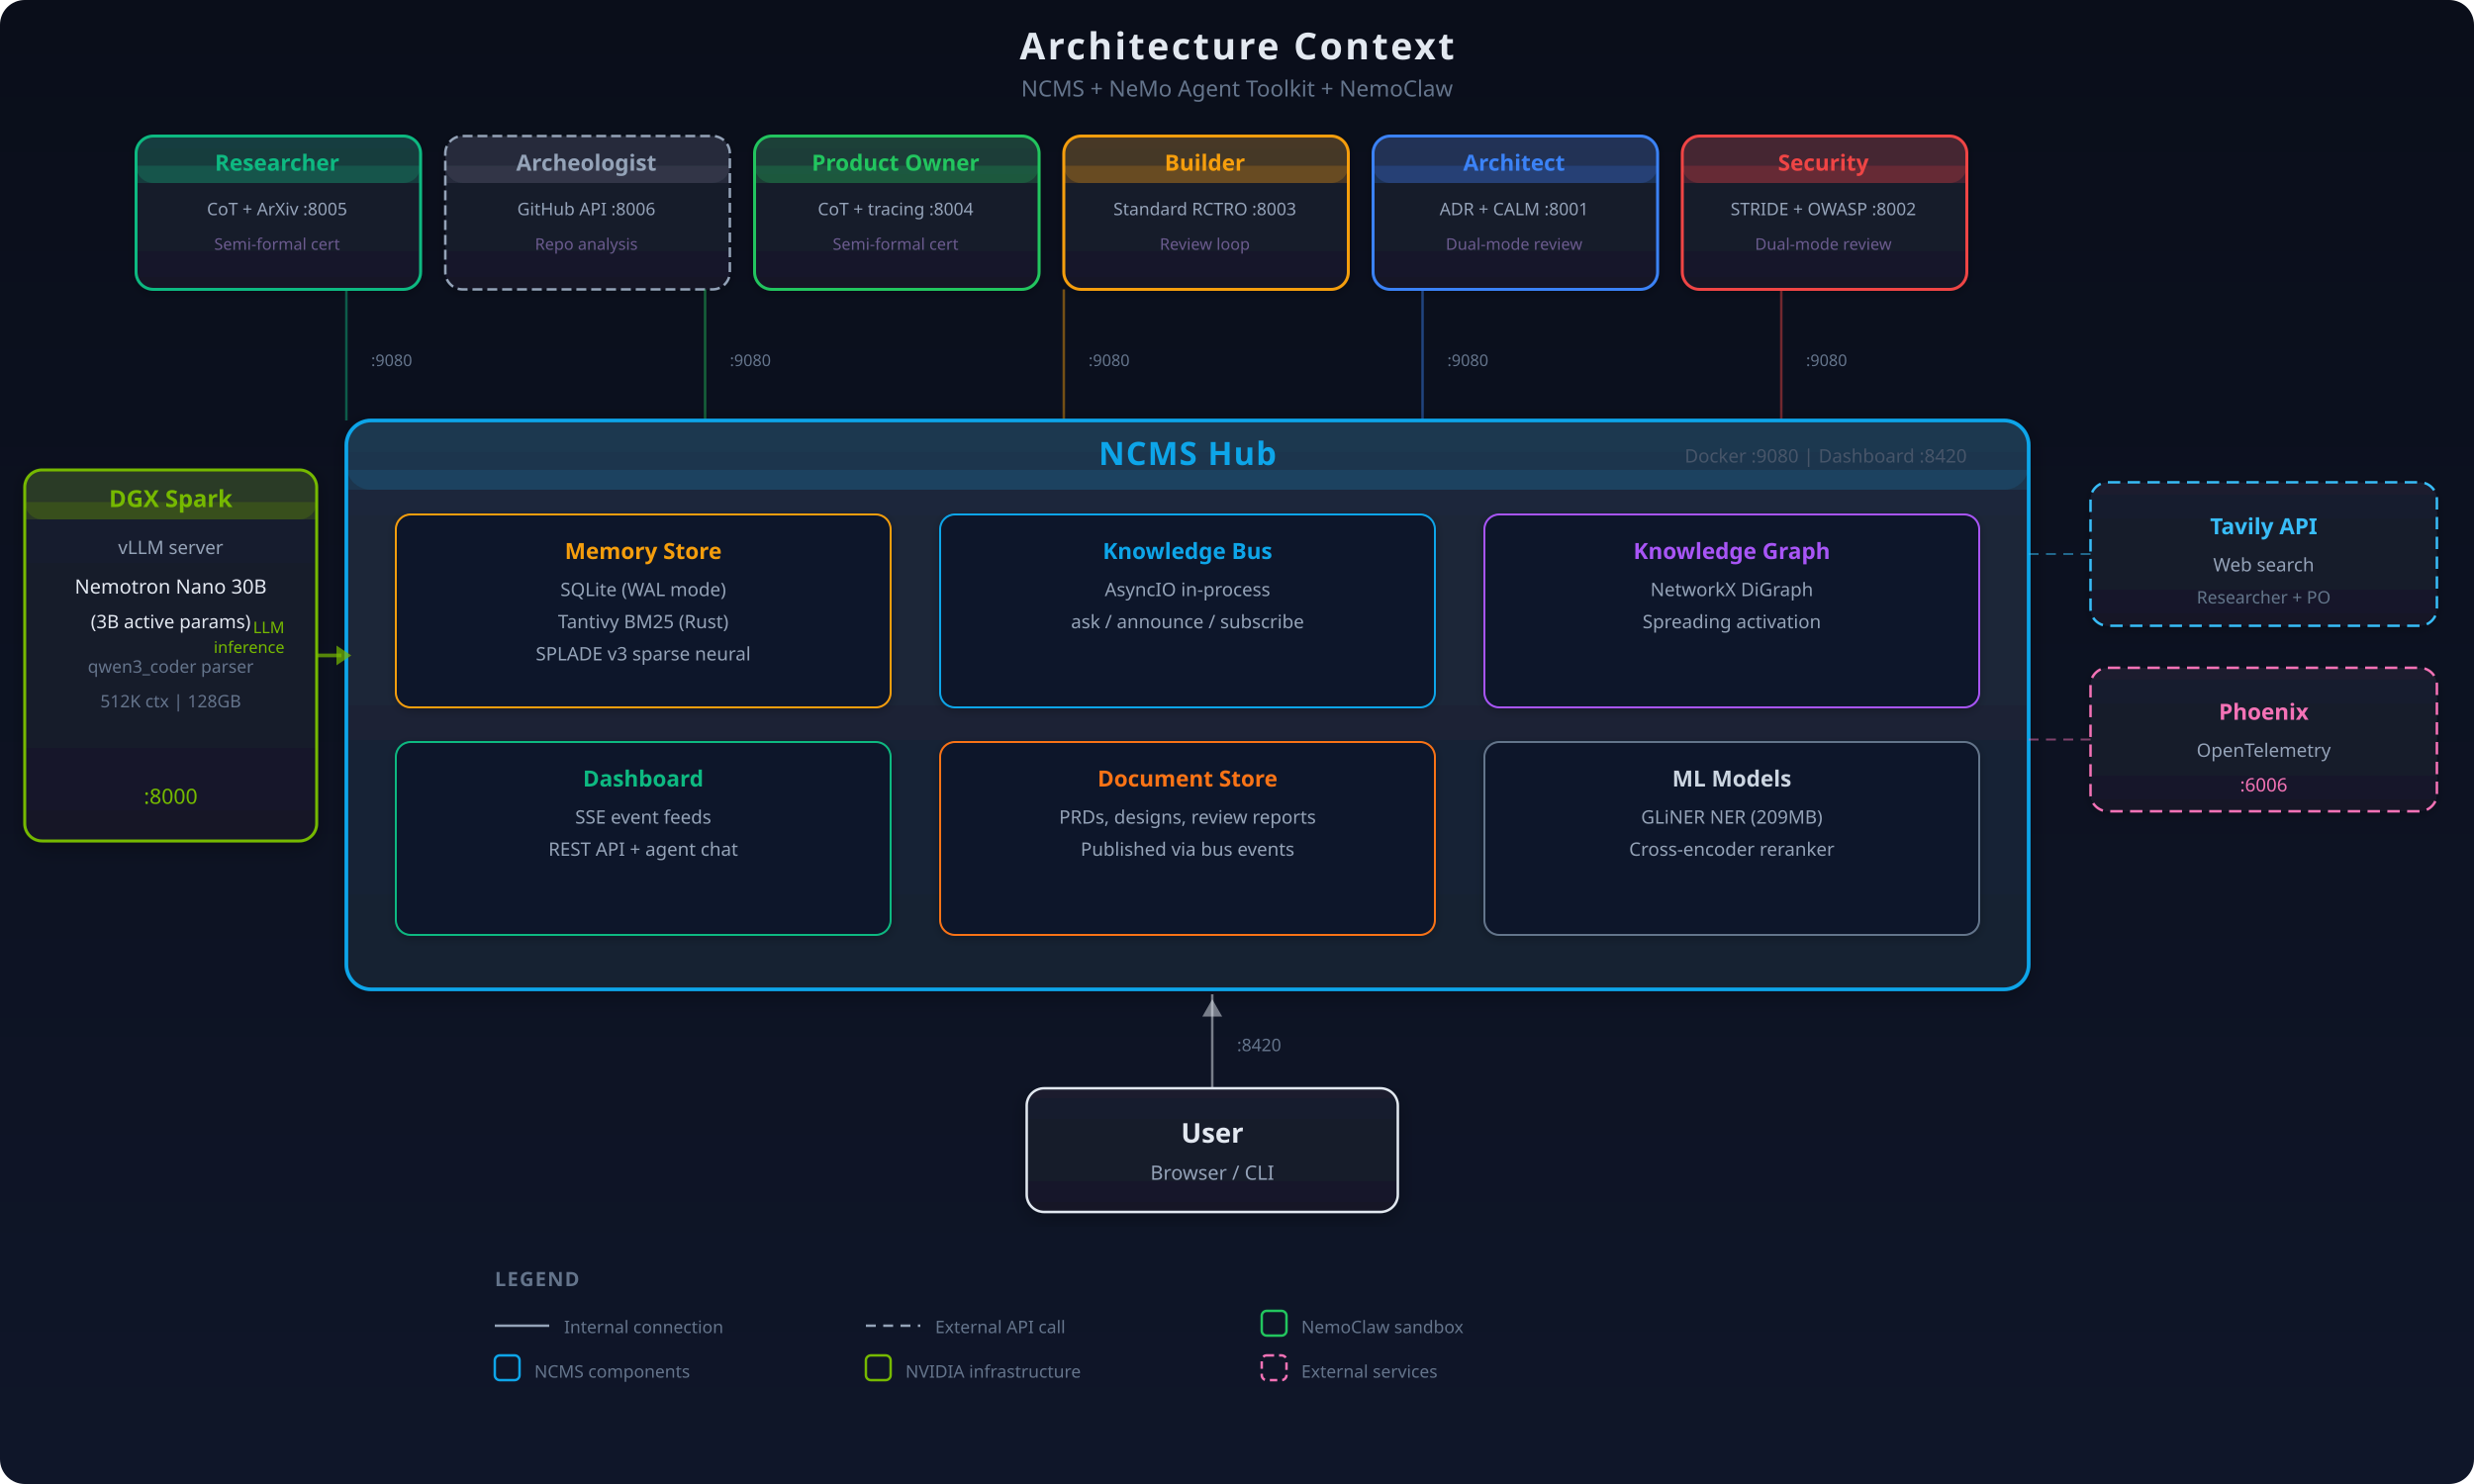
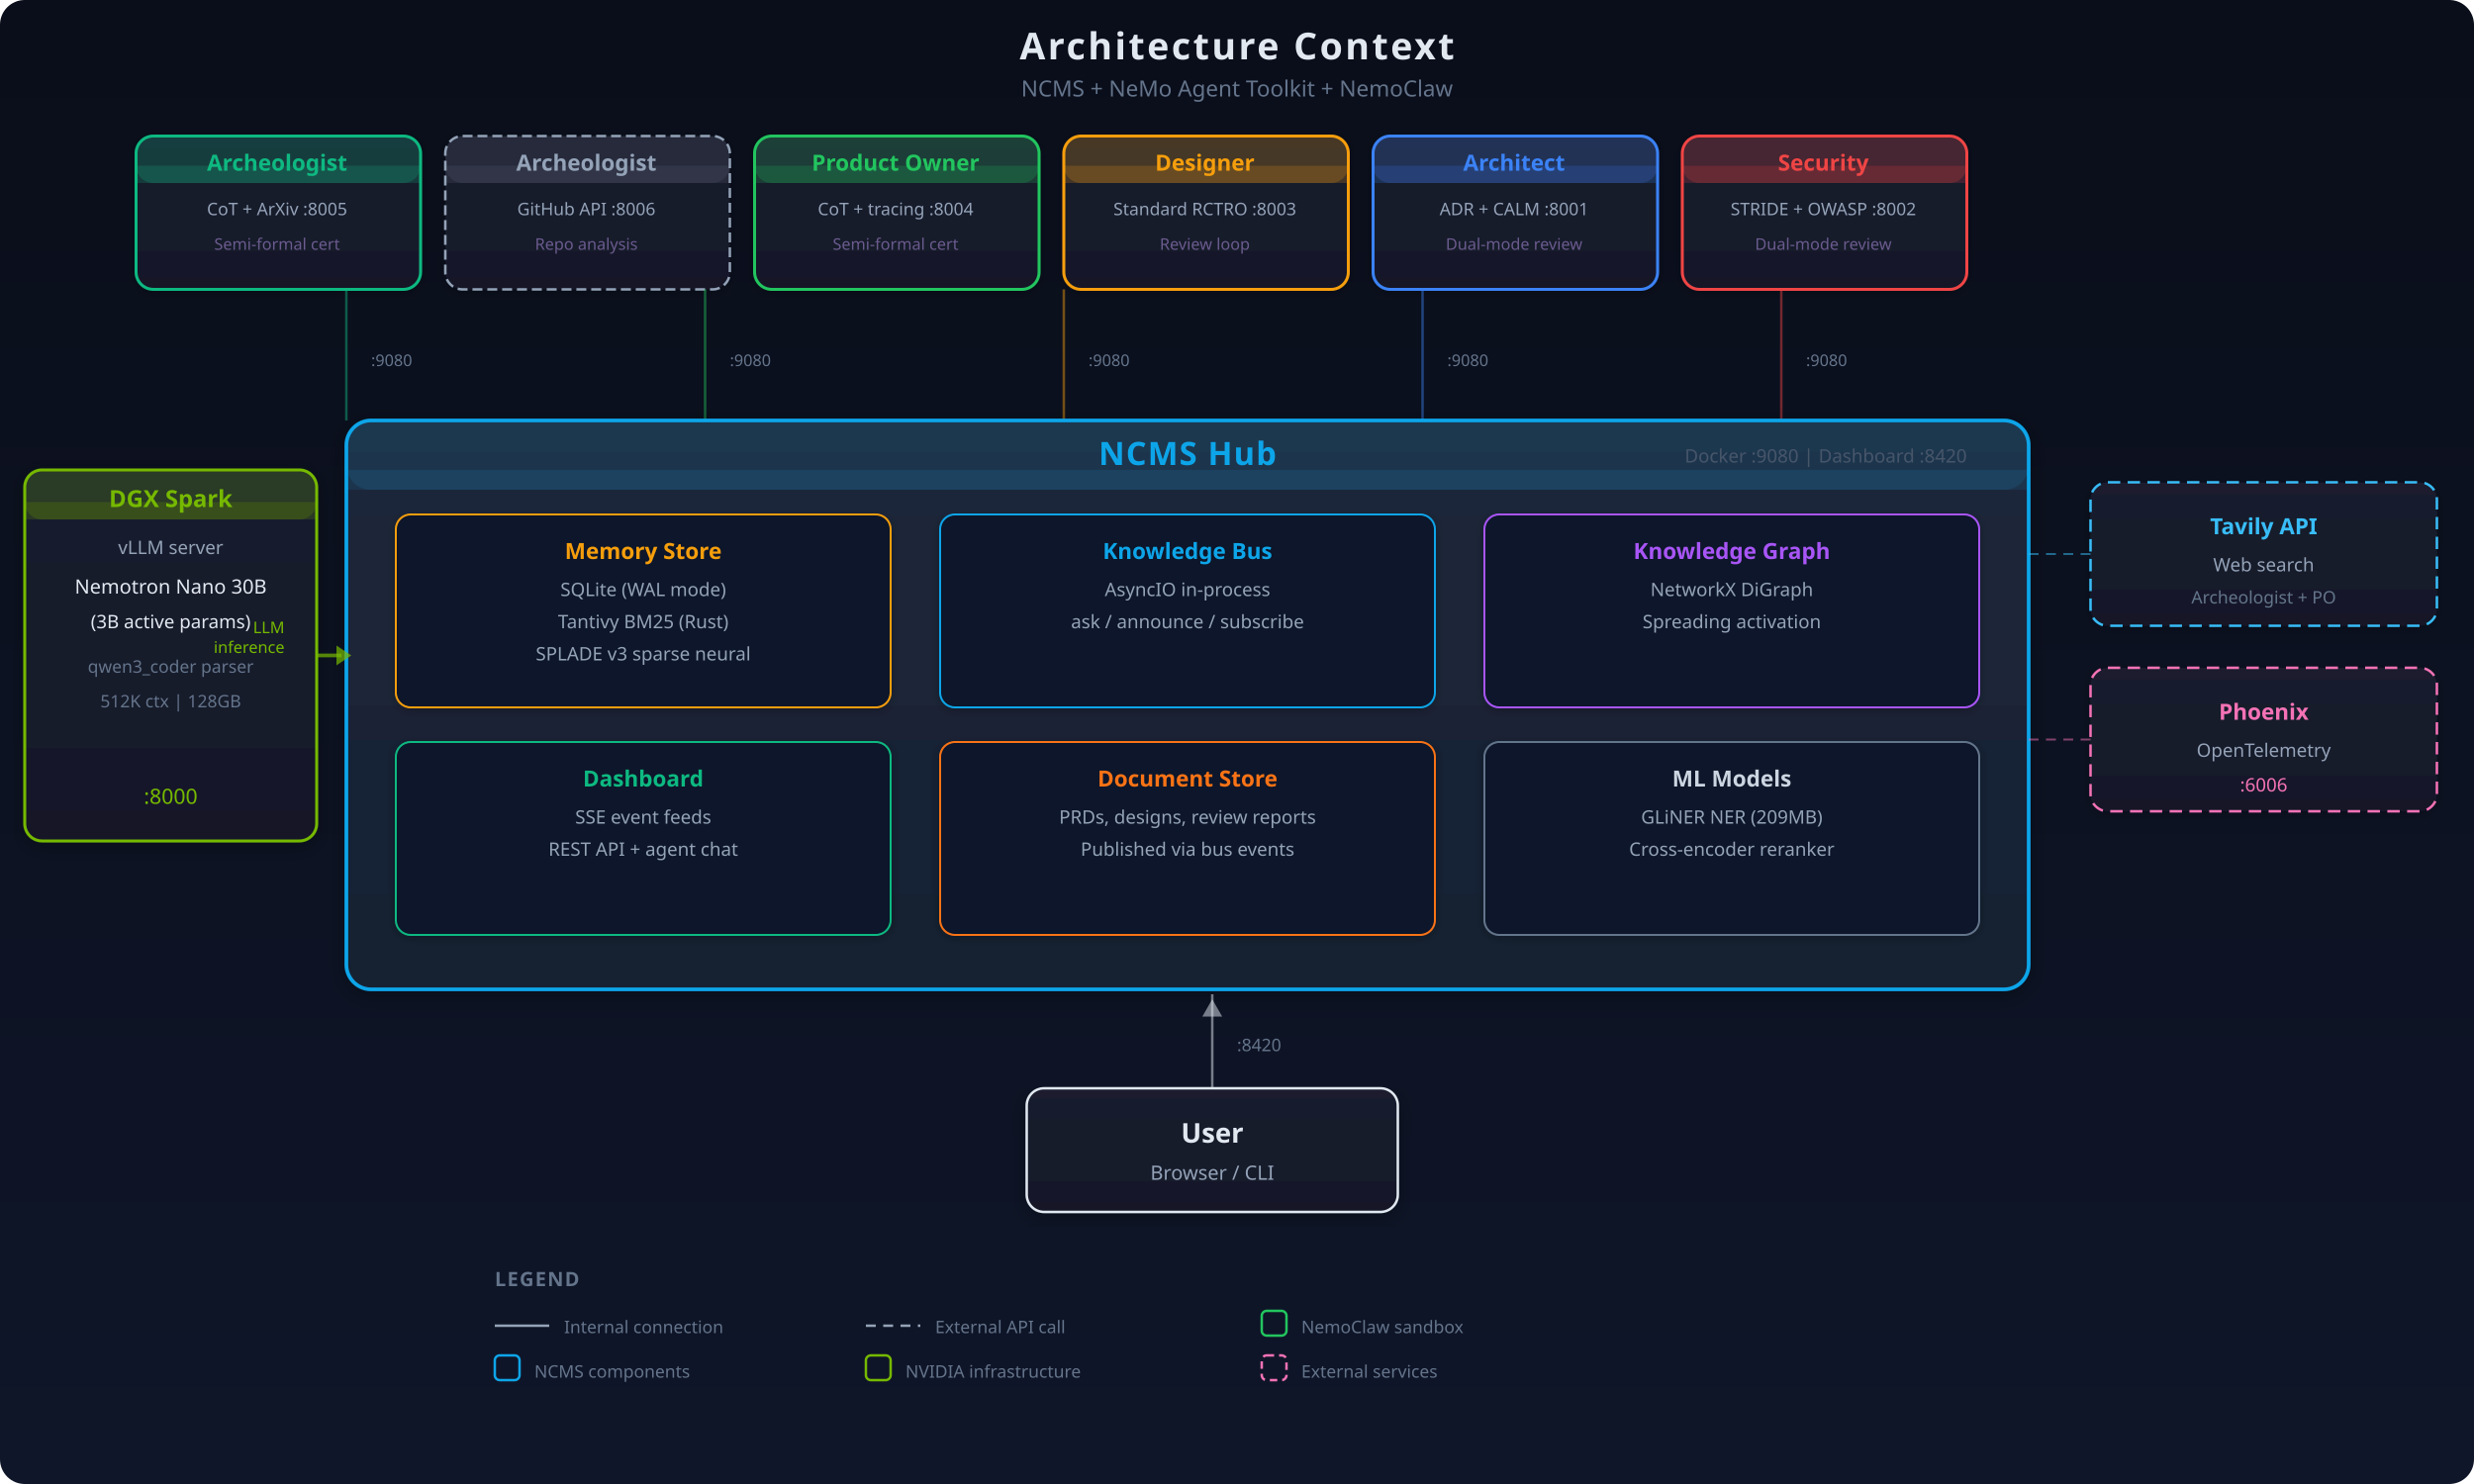
<svg xmlns="http://www.w3.org/2000/svg" viewBox="0 0 1000 600" font-family="'Segoe UI', system-ui, -apple-system, sans-serif">
  <defs>
    <linearGradient id="bgGrad" x1="0" y1="0" x2="0" y2="1">
      <stop offset="0%" stop-color="#0a0e1a" />
      <stop offset="100%" stop-color="#0f1629" />
    </linearGradient>
    <linearGradient id="hubGrad" x1="0" y1="0" x2="0" y2="1">
      <stop offset="0%" stop-color="#1e293b" />
      <stop offset="100%" stop-color="#162032" />
    </linearGradient>
    <linearGradient id="boxGrad" x1="0" y1="0" x2="0" y2="1">
      <stop offset="0%" stop-color="#1a1e2e" />
      <stop offset="100%" stop-color="#141828" />
    </linearGradient>
    <filter id="shadow" x="-4%" y="-4%" width="108%" height="116%">
      <feDropShadow dx="0" dy="2" stdDeviation="4" flood-color="#000" flood-opacity="0.3" />
    </filter>
    <filter id="shadowSm" x="-4%" y="-4%" width="108%" height="116%">
      <feDropShadow dx="0" dy="1" stdDeviation="2" flood-color="#000" flood-opacity="0.25" />
    </filter>
  </defs>
  <rect width="1000" height="600" rx="10" fill="url(#bgGrad)" />
  <text x="500" y="24" text-anchor="middle" fill="#e2e8f0" font-size="15" font-weight="700" letter-spacing="1">Architecture Context</text>
  <text x="500" y="39" text-anchor="middle" fill="#64748b" font-size="9">NCMS + NeMo Agent Toolkit + NemoClaw</text>
  <g filter="url(#shadowSm)">
    <rect x="55" y="55" width="115" height="62" rx="7" fill="url(#boxGrad)" stroke="#10b981" stroke-width="1.2" />
    <rect x="55" y="55" width="115" height="19" rx="7" fill="#10b981" opacity="0.2" />
    <rect x="55" y="67" width="115" height="7" fill="#10b981" opacity="0.2" />
-     <text x="112" y="69" text-anchor="middle" fill="#10b981" font-size="9" font-weight="600">Researcher</text>
+     <text x="112" y="69" text-anchor="middle" fill="#10b981" font-size="9" font-weight="600">Archeologist</text>
    <text x="112" y="87" text-anchor="middle" fill="#94a3b8" font-size="7">CoT + ArXiv :8005</text>
    <text x="112" y="101" text-anchor="middle" fill="#6b5b8e" font-size="6.5">Semi-formal cert</text>
  </g>
  <g filter="url(#shadowSm)">
    <rect x="180" y="55" width="115" height="62" rx="7" fill="url(#boxGrad)" stroke="#94a3b8" stroke-width="1" stroke-dasharray="4,2" />
    <rect x="180" y="55" width="115" height="19" rx="7" fill="#94a3b8" opacity="0.1" />
    <rect x="180" y="67" width="115" height="7" fill="#94a3b8" opacity="0.1" />
    <text x="237" y="69" text-anchor="middle" fill="#94a3b8" font-size="9" font-weight="600">Archeologist</text>
    <text x="237" y="87" text-anchor="middle" fill="#94a3b8" font-size="7">GitHub API :8006</text>
    <text x="237" y="101" text-anchor="middle" fill="#6b5b8e" font-size="6.5">Repo analysis</text>
  </g>
  <g filter="url(#shadowSm)">
    <rect x="305" y="55" width="115" height="62" rx="7" fill="url(#boxGrad)" stroke="#22c55e" stroke-width="1.2" />
    <rect x="305" y="55" width="115" height="19" rx="7" fill="#22c55e" opacity="0.2" />
    <rect x="305" y="67" width="115" height="7" fill="#22c55e" opacity="0.2" />
    <text x="362" y="69" text-anchor="middle" fill="#22c55e" font-size="9" font-weight="600">Product Owner</text>
    <text x="362" y="87" text-anchor="middle" fill="#94a3b8" font-size="7">CoT + tracing :8004</text>
    <text x="362" y="101" text-anchor="middle" fill="#6b5b8e" font-size="6.5">Semi-formal cert</text>
  </g>
  <g filter="url(#shadowSm)">
    <rect x="430" y="55" width="115" height="62" rx="7" fill="url(#boxGrad)" stroke="#f59e0b" stroke-width="1.2" />
    <rect x="430" y="55" width="115" height="19" rx="7" fill="#f59e0b" opacity="0.2" />
    <rect x="430" y="67" width="115" height="7" fill="#f59e0b" opacity="0.2" />
-     <text x="487" y="69" text-anchor="middle" fill="#f59e0b" font-size="9" font-weight="600">Builder</text>
+     <text x="487" y="69" text-anchor="middle" fill="#f59e0b" font-size="9" font-weight="600">Designer</text>
    <text x="487" y="87" text-anchor="middle" fill="#94a3b8" font-size="7">Standard RCTRO :8003</text>
    <text x="487" y="101" text-anchor="middle" fill="#6b5b8e" font-size="6.5">Review loop</text>
  </g>
  <g filter="url(#shadowSm)">
    <rect x="555" y="55" width="115" height="62" rx="7" fill="url(#boxGrad)" stroke="#3b82f6" stroke-width="1.2" />
    <rect x="555" y="55" width="115" height="19" rx="7" fill="#3b82f6" opacity="0.2" />
    <rect x="555" y="67" width="115" height="7" fill="#3b82f6" opacity="0.2" />
    <text x="612" y="69" text-anchor="middle" fill="#3b82f6" font-size="9" font-weight="600">Architect</text>
    <text x="612" y="87" text-anchor="middle" fill="#94a3b8" font-size="7">ADR + CALM :8001</text>
    <text x="612" y="101" text-anchor="middle" fill="#6b5b8e" font-size="6.5">Dual-mode review</text>
  </g>
  <g filter="url(#shadowSm)">
    <rect x="680" y="55" width="115" height="62" rx="7" fill="url(#boxGrad)" stroke="#ef4444" stroke-width="1.2" />
    <rect x="680" y="55" width="115" height="19" rx="7" fill="#ef4444" opacity="0.2" />
    <rect x="680" y="67" width="115" height="7" fill="#ef4444" opacity="0.2" />
    <text x="737" y="69" text-anchor="middle" fill="#ef4444" font-size="9" font-weight="600">Security</text>
    <text x="737" y="87" text-anchor="middle" fill="#94a3b8" font-size="7">STRIDE + OWASP :8002</text>
    <text x="737" y="101" text-anchor="middle" fill="#6b5b8e" font-size="6.5">Dual-mode review</text>
  </g>
  <line x1="140" y1="117" x2="140" y2="170" stroke="#10b981" stroke-width="1" opacity="0.45" />
  <line x1="285" y1="117" x2="285" y2="170" stroke="#22c55e" stroke-width="1" opacity="0.45" />
  <line x1="430" y1="117" x2="430" y2="170" stroke="#f59e0b" stroke-width="1" opacity="0.45" />
  <line x1="575" y1="117" x2="575" y2="170" stroke="#3b82f6" stroke-width="1" opacity="0.45" />
  <line x1="720" y1="117" x2="720" y2="170" stroke="#ef4444" stroke-width="1" opacity="0.45" />
  <text x="150" y="148" fill="#64748b" font-size="6.5">:9080</text>
  <text x="295" y="148" fill="#64748b" font-size="6.5">:9080</text>
  <text x="440" y="148" fill="#64748b" font-size="6.5">:9080</text>
  <text x="585" y="148" fill="#64748b" font-size="6.5">:9080</text>
  <text x="730" y="148" fill="#64748b" font-size="6.5">:9080</text>
  <g filter="url(#shadow)">
    <rect x="140" y="170" width="680" height="230" rx="10" fill="url(#hubGrad)" stroke="#0ea5e9" stroke-width="1.5" />
    <rect x="140" y="170" width="680" height="28" rx="10" fill="#0ea5e9" opacity="0.12" />
    <rect x="140" y="190" width="680" height="8" fill="#0ea5e9" opacity="0.12" />
    <text x="480" y="188" text-anchor="middle" fill="#0ea5e9" font-size="13" font-weight="700" letter-spacing="0.5">NCMS Hub</text>
    <text x="795" y="187" text-anchor="end" fill="#475569" font-size="7.5">Docker :9080 | Dashboard :8420</text>
  </g>
  <g filter="url(#shadowSm)">
    <rect x="160" y="208" width="200" height="78" rx="6" fill="#0f172a" stroke="#f59e0b" stroke-width="0.8" />
    <text x="260" y="226" text-anchor="middle" fill="#f59e0b" font-size="9" font-weight="600">Memory Store</text>
    <text x="260" y="241" text-anchor="middle" fill="#94a3b8" font-size="7.5">SQLite (WAL mode)</text>
    <text x="260" y="254" text-anchor="middle" fill="#94a3b8" font-size="7.5">Tantivy BM25 (Rust)</text>
    <text x="260" y="267" text-anchor="middle" fill="#94a3b8" font-size="7.5">SPLADE v3 sparse neural</text>
  </g>
  <g filter="url(#shadowSm)">
    <rect x="380" y="208" width="200" height="78" rx="6" fill="#0f172a" stroke="#0ea5e9" stroke-width="0.8" />
    <text x="480" y="226" text-anchor="middle" fill="#0ea5e9" font-size="9" font-weight="600">Knowledge Bus</text>
    <text x="480" y="241" text-anchor="middle" fill="#94a3b8" font-size="7.5">AsyncIO in-process</text>
    <text x="480" y="254" text-anchor="middle" fill="#94a3b8" font-size="7.5">ask / announce / subscribe</text>
  </g>
  <g filter="url(#shadowSm)">
    <rect x="600" y="208" width="200" height="78" rx="6" fill="#0f172a" stroke="#a855f7" stroke-width="0.8" />
    <text x="700" y="226" text-anchor="middle" fill="#a855f7" font-size="9" font-weight="600">Knowledge Graph</text>
    <text x="700" y="241" text-anchor="middle" fill="#94a3b8" font-size="7.5">NetworkX DiGraph</text>
    <text x="700" y="254" text-anchor="middle" fill="#94a3b8" font-size="7.5">Spreading activation</text>
  </g>
  <g filter="url(#shadowSm)">
    <rect x="160" y="300" width="200" height="78" rx="6" fill="#0f172a" stroke="#10b981" stroke-width="0.8" />
    <text x="260" y="318" text-anchor="middle" fill="#10b981" font-size="9" font-weight="600">Dashboard</text>
    <text x="260" y="333" text-anchor="middle" fill="#94a3b8" font-size="7.5">SSE event feeds</text>
    <text x="260" y="346" text-anchor="middle" fill="#94a3b8" font-size="7.5">REST API + agent chat</text>
  </g>
  <g filter="url(#shadowSm)">
    <rect x="380" y="300" width="200" height="78" rx="6" fill="#0f172a" stroke="#f97316" stroke-width="0.8" />
    <text x="480" y="318" text-anchor="middle" fill="#f97316" font-size="9" font-weight="600">Document Store</text>
    <text x="480" y="333" text-anchor="middle" fill="#94a3b8" font-size="7.5">PRDs, designs, review reports</text>
    <text x="480" y="346" text-anchor="middle" fill="#94a3b8" font-size="7.5">Published via bus events</text>
  </g>
  <g filter="url(#shadowSm)">
    <rect x="600" y="300" width="200" height="78" rx="6" fill="#0f172a" stroke="#64748b" stroke-width="0.8" />
    <text x="700" y="318" text-anchor="middle" fill="#cbd5e1" font-size="9" font-weight="600">ML Models</text>
    <text x="700" y="333" text-anchor="middle" fill="#94a3b8" font-size="7.5">GLiNER NER (209MB)</text>
    <text x="700" y="346" text-anchor="middle" fill="#94a3b8" font-size="7.5">Cross-encoder reranker</text>
  </g>
  <g filter="url(#shadow)">
    <rect x="10" y="190" width="118" height="150" rx="7" fill="url(#boxGrad)" stroke="#76b900" stroke-width="1.2" />
    <rect x="10" y="190" width="118" height="20" rx="7" fill="#76b900" opacity="0.18" />
    <rect x="10" y="203" width="118" height="7" fill="#76b900" opacity="0.18" />
    <text x="69" y="205" text-anchor="middle" fill="#76b900" font-size="9.5" font-weight="700">DGX Spark</text>
    <text x="69" y="224" text-anchor="middle" fill="#94a3b8" font-size="7.5">vLLM server</text>
    <text x="69" y="240" text-anchor="middle" fill="#e2e8f0" font-size="8" font-weight="500">Nemotron Nano 30B</text>
    <text x="69" y="254" text-anchor="middle" fill="#e2e8f0" font-size="7.5">(3B active params)</text>
    <text x="69" y="272" text-anchor="middle" fill="#64748b" font-size="7">qwen3_coder parser</text>
    <text x="69" y="286" text-anchor="middle" fill="#64748b" font-size="7">512K ctx | 128GB</text>
    <text x="69" y="325" text-anchor="middle" fill="#76b900" font-size="8.5" font-weight="500">:8000</text>
  </g>
  <line x1="128" y1="265" x2="138" y2="265" stroke="#76b900" stroke-width="1.5" opacity="0.7" />
  <polygon points="136,261 142,265 136,269" fill="#76b900" opacity="0.7" />
  <text x="115" y="256" fill="#76b900" font-size="6.5" font-weight="500" text-anchor="end">LLM</text>
  <text x="115" y="264" fill="#76b900" font-size="6.5" font-weight="500" text-anchor="end">inference</text>
  <g filter="url(#shadowSm)">
    <rect x="845" y="195" width="140" height="58" rx="7" fill="url(#boxGrad)" stroke="#38bdf8" stroke-width="1" stroke-dasharray="5,3" />
    <text x="915" y="216" text-anchor="middle" fill="#38bdf8" font-size="9" font-weight="600">Tavily API</text>
    <text x="915" y="231" text-anchor="middle" fill="#94a3b8" font-size="7.5">Web search</text>
-     <text x="915" y="244" text-anchor="middle" fill="#64748b" font-size="7">Researcher + PO</text>
+     <text x="915" y="244" text-anchor="middle" fill="#64748b" font-size="7">Archeologist + PO</text>
  </g>
  <g filter="url(#shadowSm)">
    <rect x="845" y="270" width="140" height="58" rx="7" fill="url(#boxGrad)" stroke="#f472b6" stroke-width="1" stroke-dasharray="5,3" />
    <text x="915" y="291" text-anchor="middle" fill="#f472b6" font-size="9" font-weight="600">Phoenix</text>
    <text x="915" y="306" text-anchor="middle" fill="#94a3b8" font-size="7.5">OpenTelemetry</text>
    <text x="915" y="320" text-anchor="middle" fill="#f472b6" font-size="7.5" font-weight="500">:6006</text>
  </g>
  <line x1="820" y1="224" x2="845" y2="224" stroke="#38bdf8" stroke-width="0.8" stroke-dasharray="4,3" opacity="0.5" />
  <line x1="820" y1="299" x2="845" y2="299" stroke="#f472b6" stroke-width="0.8" stroke-dasharray="4,3" opacity="0.5" />
  <g filter="url(#shadow)">
    <rect x="415" y="440" width="150" height="50" rx="7" fill="url(#boxGrad)" stroke="#e2e8f0" stroke-width="1" />
    <text x="490" y="462" text-anchor="middle" fill="#e2e8f0" font-size="11" font-weight="600">User</text>
    <text x="490" y="477" text-anchor="middle" fill="#94a3b8" font-size="8">Browser / CLI</text>
  </g>
  <line x1="490" y1="440" x2="490" y2="402" stroke="#e2e8f0" stroke-width="1" opacity="0.5" />
  <polygon points="490,404 486,411 494,411" fill="#e2e8f0" opacity="0.5" />
  <text x="500" y="425" fill="#64748b" font-size="7">:8420</text>
  <g transform="translate(200, 520)">
    <text x="0" y="0" fill="#64748b" font-size="8" font-weight="600" letter-spacing="0.5">LEGEND</text>
    <line x1="0" y1="16" x2="22" y2="16" stroke="#94a3b8" stroke-width="1" />
    <text x="28" y="19" fill="#64748b" font-size="7">Internal connection</text>
    <line x1="150" y1="16" x2="172" y2="16" stroke="#94a3b8" stroke-width="1" stroke-dasharray="4,3" />
    <text x="178" y="19" fill="#64748b" font-size="7">External API call</text>
    <rect x="310" y="10" width="10" height="10" rx="2" fill="none" stroke="#22c55e" stroke-width="1" />
    <text x="326" y="19" fill="#64748b" font-size="7">NemoClaw sandbox</text>
    <rect x="0" y="28" width="10" height="10" rx="2" fill="none" stroke="#0ea5e9" stroke-width="1" />
    <text x="16" y="37" fill="#64748b" font-size="7">NCMS components</text>
    <rect x="150" y="28" width="10" height="10" rx="2" fill="none" stroke="#76b900" stroke-width="1" />
    <text x="166" y="37" fill="#64748b" font-size="7">NVIDIA infrastructure</text>
    <rect x="310" y="28" width="10" height="10" rx="2" fill="none" stroke="#f472b6" stroke-width="1" stroke-dasharray="3,2" />
    <text x="326" y="37" fill="#64748b" font-size="7">External services</text>
  </g>
</svg>
